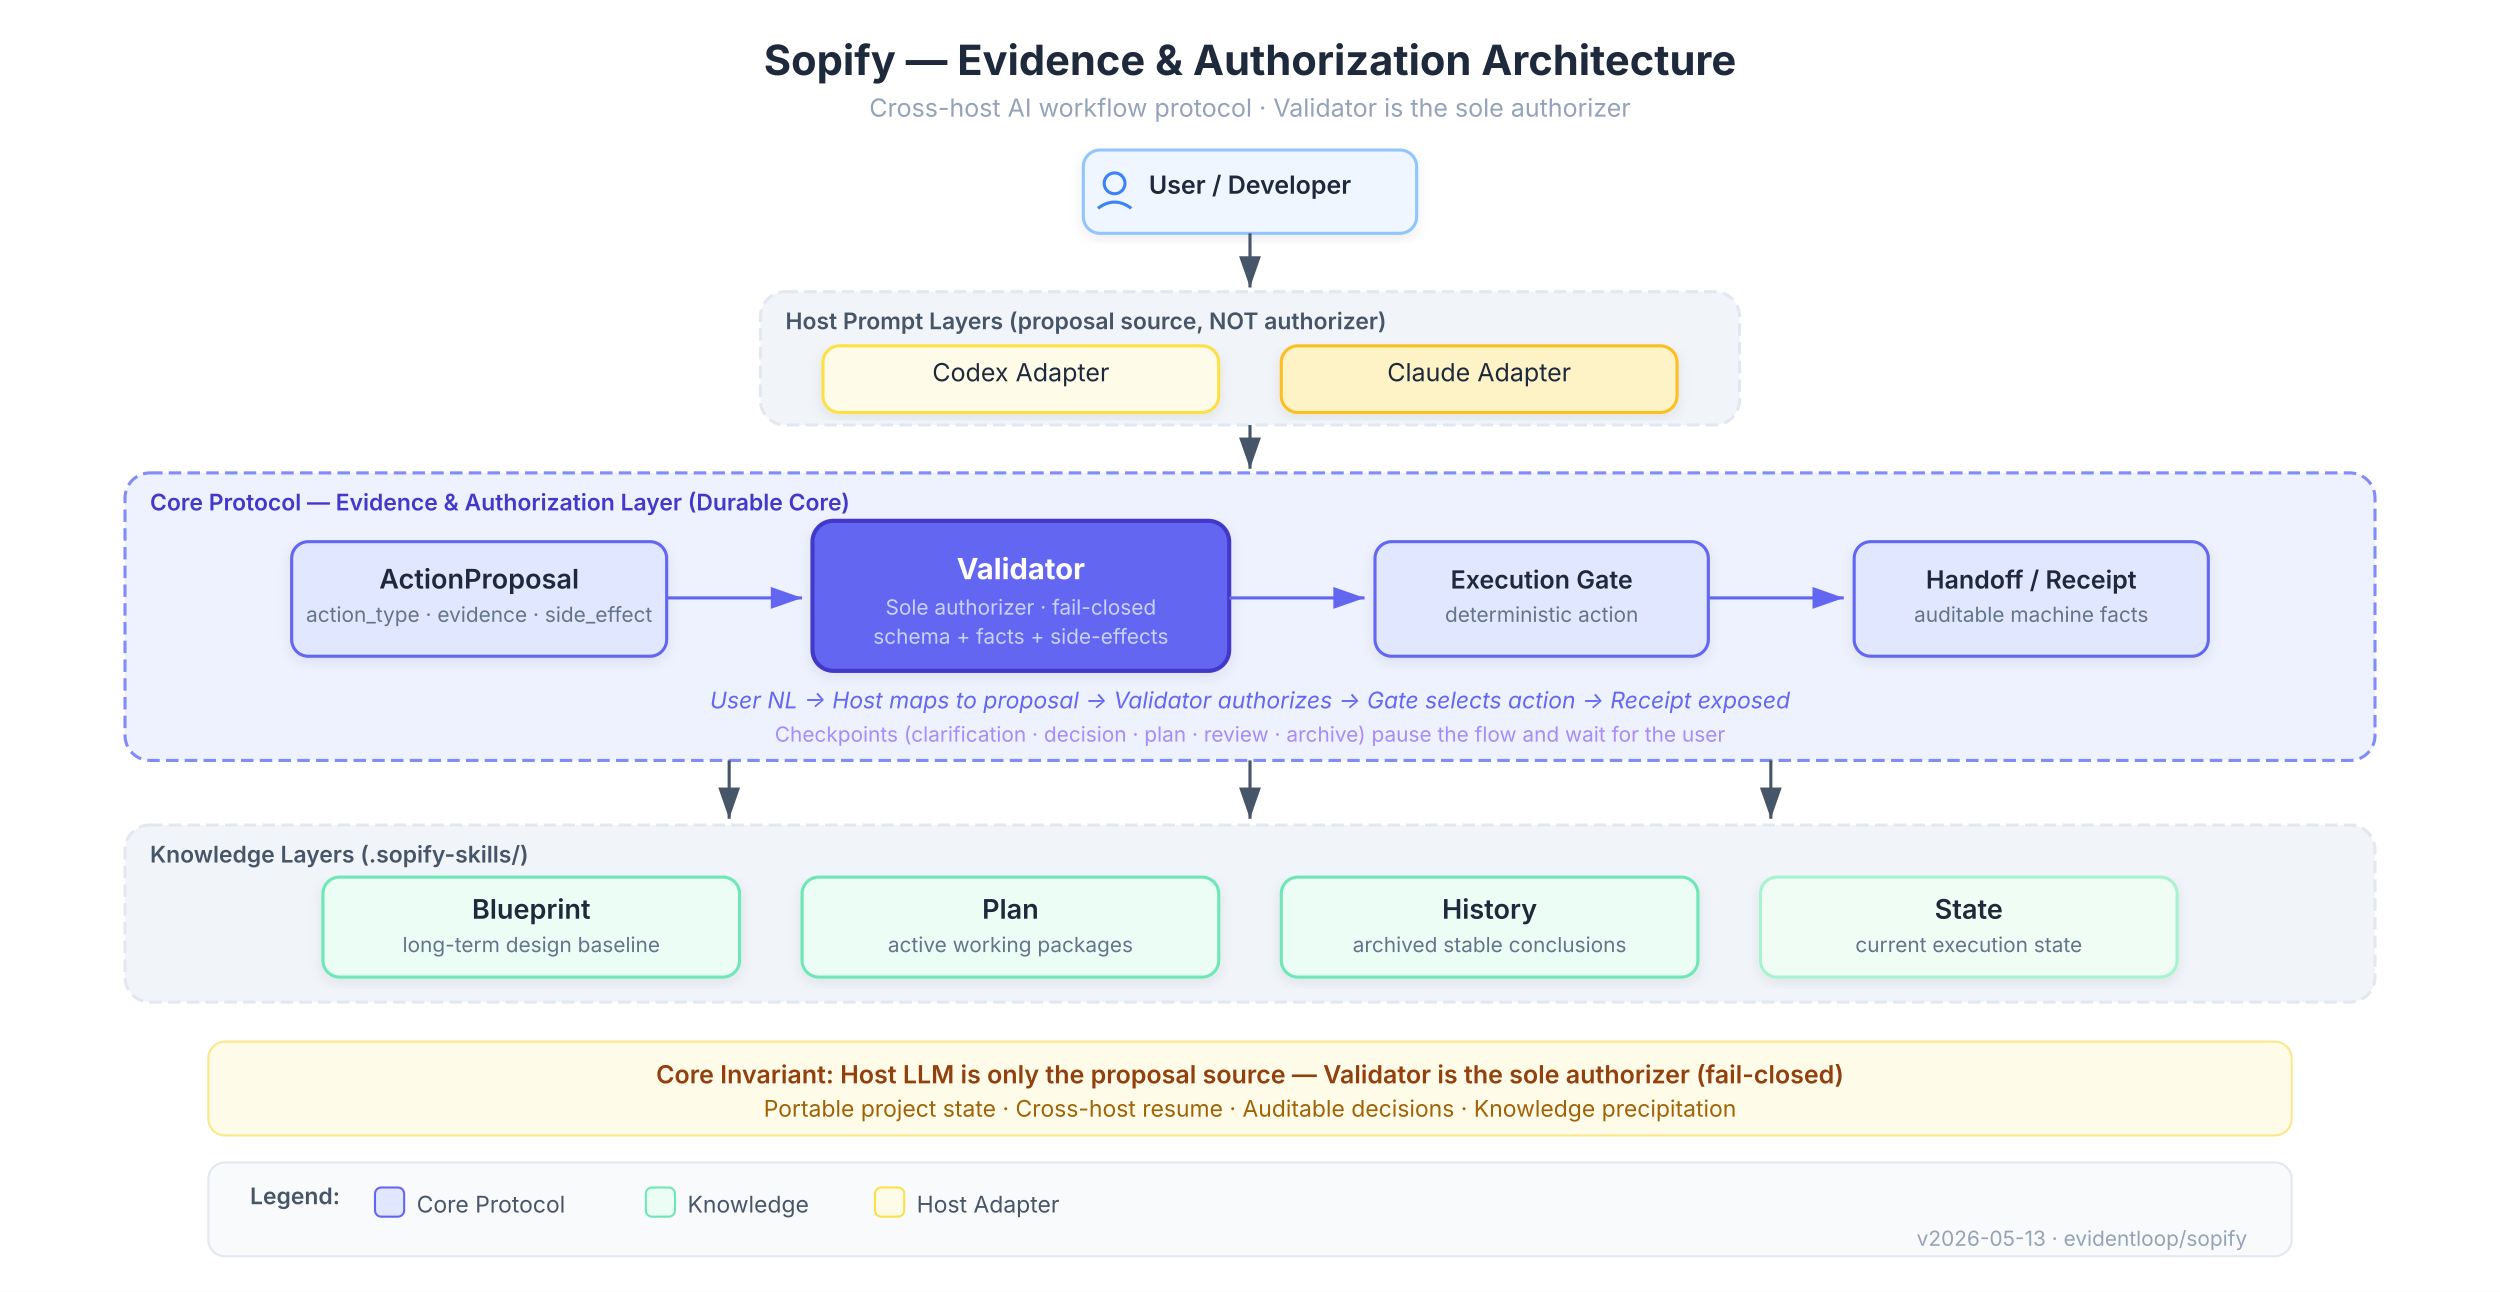
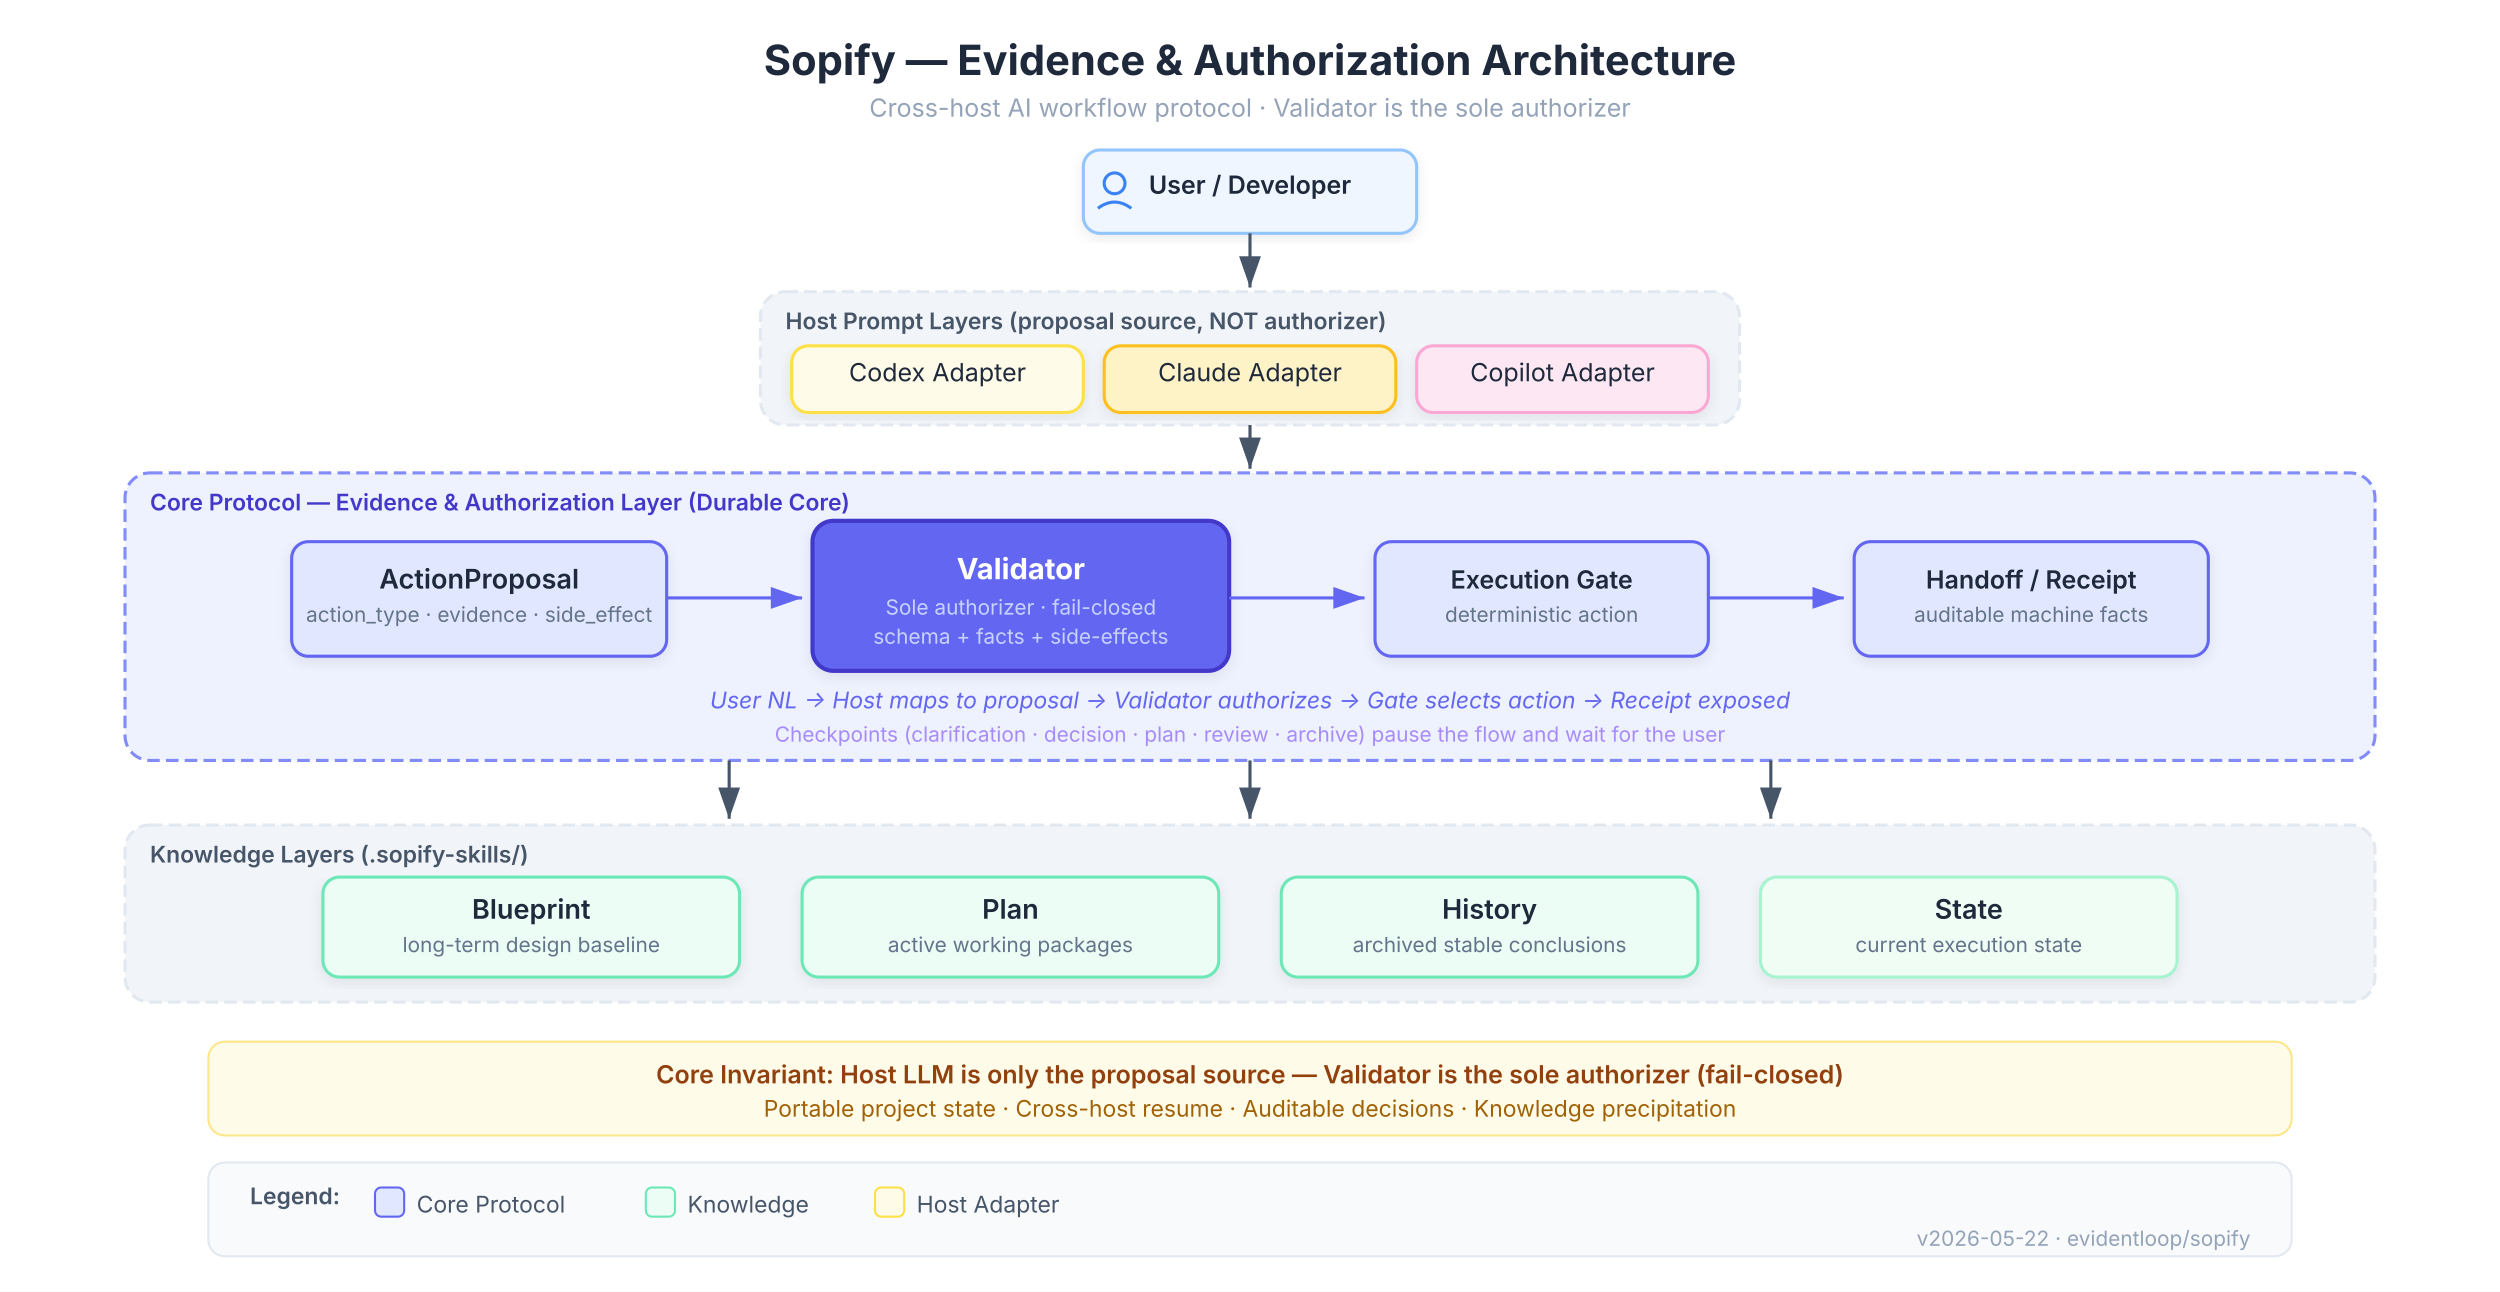
<svg xmlns="http://www.w3.org/2000/svg" viewBox="0 0 1200 620">
  <defs>
    <marker id="arrow" markerWidth="10" markerHeight="7" refX="10" refY="3.5" orient="auto">
      <polygon points="0 0, 10 3.5, 0 7" fill="#475569" />
    </marker>
    <marker id="arrow-accent" markerWidth="10" markerHeight="7" refX="10" refY="3.5" orient="auto">
      <polygon points="0 0, 10 3.5, 0 7" fill="#6366f1" />
    </marker>
    <filter id="shadow" x="-4%" y="-4%" width="108%" height="116%">
      <feDropShadow dx="0" dy="2" stdDeviation="3" flood-color="#000" flood-opacity="0.08" />
    </filter>
  </defs>
  <rect width="1200" height="620" fill="#ffffff" />
  <text x="600" y="36" text-anchor="middle" font-family="Inter,Helvetica,Arial,sans-serif" font-size="20" font-weight="700" fill="#1e293b">Sopify — Evidence &amp; Authorization Architecture</text>
  <text x="600" y="56" text-anchor="middle" font-family="Inter,Helvetica,Arial,sans-serif" font-size="12" fill="#94a3b8">Cross-host AI workflow protocol · Validator is the sole authorizer</text>
  <rect x="520" y="72" width="160" height="40" rx="8" fill="#eff6ff" stroke="#93c5fd" stroke-width="1.5" filter="url(#shadow)" />
  <text x="600" y="93" text-anchor="middle" font-family="Inter,Helvetica,Arial,sans-serif" font-size="12" font-weight="600" fill="#1e293b">User / Developer</text>
  <circle cx="535" cy="88" r="5" fill="none" stroke="#3b82f6" stroke-width="1.5" />
  <path d="M527,100 Q535,94 543,100" fill="none" stroke="#3b82f6" stroke-width="1.5" />
  <line x1="600" y1="112" x2="600" y2="138" stroke="#475569" stroke-width="1.5" marker-end="url(#arrow)" />
  <rect x="365" y="140" width="470" height="64" rx="12" fill="#f1f5f9" stroke="#e2e8f0" stroke-width="1.5" stroke-dasharray="6,3" />
  <text x="377" y="158" font-family="Inter,Helvetica,Arial,sans-serif" font-size="11" font-weight="600" fill="#475569">Host Prompt Layers (proposal source, NOT authorizer)</text>
-   <rect x="395" y="166" width="190" height="32" rx="8" fill="#fefce8" stroke="#fde047" stroke-width="1.5" filter="url(#shadow)" />
-   <text x="490" y="183" text-anchor="middle" font-family="Inter,Helvetica,Arial,sans-serif" font-size="12" fill="#1e293b">Codex Adapter</text>
-   <rect x="615" y="166" width="190" height="32" rx="8" fill="#fef3c7" stroke="#fbbf24" stroke-width="1.5" filter="url(#shadow)" />
-   <text x="710" y="183" text-anchor="middle" font-family="Inter,Helvetica,Arial,sans-serif" font-size="12" fill="#1e293b">Claude Adapter</text>
+   <rect x="380" y="166" width="140" height="32" rx="8" fill="#fefce8" stroke="#fde047" stroke-width="1.5" filter="url(#shadow)" />
+   <text x="450" y="183" text-anchor="middle" font-family="Inter,Helvetica,Arial,sans-serif" font-size="12" fill="#1e293b">Codex Adapter</text>
+   <rect x="530" y="166" width="140" height="32" rx="8" fill="#fef3c7" stroke="#fbbf24" stroke-width="1.5" filter="url(#shadow)" />
+   <text x="600" y="183" text-anchor="middle" font-family="Inter,Helvetica,Arial,sans-serif" font-size="12" fill="#1e293b">Claude Adapter</text>
+   <rect x="680" y="166" width="140" height="32" rx="8" fill="#fce7f3" stroke="#f9a8d4" stroke-width="1.5" filter="url(#shadow)" />
+   <text x="750" y="183" text-anchor="middle" font-family="Inter,Helvetica,Arial,sans-serif" font-size="12" fill="#1e293b">Copilot Adapter</text>
  <line x1="600" y1="204" x2="600" y2="225" stroke="#475569" stroke-width="1.5" marker-end="url(#arrow)" />
  <rect x="60" y="227" width="1080" height="138" rx="12" fill="#eef2ff" stroke="#818cf8" stroke-width="1.5" stroke-dasharray="6,3" />
  <text x="72" y="245" font-family="Inter,Helvetica,Arial,sans-serif" font-size="11" font-weight="600" fill="#4338ca">Core Protocol — Evidence &amp; Authorization Layer (Durable Core)</text>
  <rect x="140" y="260" width="180" height="55" rx="8" fill="#e0e7ff" stroke="#6366f1" stroke-width="1.5" filter="url(#shadow)" />
  <text x="230" y="282.5" text-anchor="middle" font-family="Inter,Helvetica,Arial,sans-serif" font-size="13" font-weight="600" fill="#1e293b">ActionProposal</text>
  <text x="230" y="298.5" text-anchor="middle" font-family="Inter,Helvetica,Arial,sans-serif" font-size="10" fill="#64748b">action_type · evidence · side_effect</text>
  <rect x="390" y="250" width="200" height="72" rx="10" fill="#6366f1" stroke="#4338ca" stroke-width="2" filter="url(#shadow)" />
  <text x="490" y="278" text-anchor="middle" font-family="Inter,Helvetica,Arial,sans-serif" font-size="14" font-weight="700" fill="#ffffff">Validator</text>
  <text x="490" y="295" text-anchor="middle" font-family="Inter,Helvetica,Arial,sans-serif" font-size="10" fill="#c7d2fe">Sole authorizer · fail-closed</text>
  <text x="490" y="309" text-anchor="middle" font-family="Inter,Helvetica,Arial,sans-serif" font-size="10" fill="#c7d2fe">schema + facts + side-effects</text>
  <rect x="660" y="260" width="160" height="55" rx="8" fill="#e0e7ff" stroke="#6366f1" stroke-width="1.5" filter="url(#shadow)" />
  <text x="740" y="282.5" text-anchor="middle" font-family="Inter,Helvetica,Arial,sans-serif" font-size="12" font-weight="600" fill="#1e293b">Execution Gate</text>
  <text x="740" y="298.5" text-anchor="middle" font-family="Inter,Helvetica,Arial,sans-serif" font-size="10" fill="#64748b">deterministic action</text>
  <rect x="890" y="260" width="170" height="55" rx="8" fill="#e0e7ff" stroke="#6366f1" stroke-width="1.5" filter="url(#shadow)" />
  <text x="975" y="282.5" text-anchor="middle" font-family="Inter,Helvetica,Arial,sans-serif" font-size="12" font-weight="600" fill="#1e293b">Handoff / Receipt</text>
  <text x="975" y="298.5" text-anchor="middle" font-family="Inter,Helvetica,Arial,sans-serif" font-size="10" fill="#64748b">auditable machine facts</text>
  <line x1="320" y1="287" x2="385" y2="287" stroke="#6366f1" stroke-width="1.5" marker-end="url(#arrow-accent)" />
  <line x1="590" y1="287" x2="655" y2="287" stroke="#6366f1" stroke-width="1.5" marker-end="url(#arrow-accent)" />
  <line x1="820" y1="287" x2="885" y2="287" stroke="#6366f1" stroke-width="1.5" marker-end="url(#arrow-accent)" />
  <text x="600" y="340" text-anchor="middle" font-family="Inter,Helvetica,Arial,sans-serif" font-size="11" fill="#6366f1" font-style="italic">User NL → Host maps to proposal → Validator authorizes → Gate selects action → Receipt exposed</text>
  <text x="600" y="356" text-anchor="middle" font-family="Inter,Helvetica,Arial,sans-serif" font-size="10" fill="#a78bfa">Checkpoints (clarification · decision · plan · review · archive) pause the flow and wait for the user</text>
  <line x1="350" y1="365" x2="350" y2="393" stroke="#475569" stroke-width="1.5" marker-end="url(#arrow)" />
  <line x1="600" y1="365" x2="600" y2="393" stroke="#475569" stroke-width="1.5" marker-end="url(#arrow)" />
  <line x1="850" y1="365" x2="850" y2="393" stroke="#475569" stroke-width="1.5" marker-end="url(#arrow)" />
  <rect x="60" y="396" width="1080" height="85" rx="12" fill="#f1f5f9" stroke="#e2e8f0" stroke-width="1.5" stroke-dasharray="6,3" />
  <text x="72" y="414" font-family="Inter,Helvetica,Arial,sans-serif" font-size="11" font-weight="600" fill="#475569">Knowledge Layers (.sopify-skills/)</text>
  <rect x="155" y="421" width="200" height="48" rx="8" fill="#ecfdf5" stroke="#6ee7b7" stroke-width="1.5" filter="url(#shadow)" />
  <text x="255" y="441" text-anchor="middle" font-family="Inter,Helvetica,Arial,sans-serif" font-size="13" font-weight="600" fill="#1e293b">Blueprint</text>
  <text x="255" y="457" text-anchor="middle" font-family="Inter,Helvetica,Arial,sans-serif" font-size="10" fill="#64748b">long-term design baseline</text>
  <rect x="385" y="421" width="200" height="48" rx="8" fill="#ecfdf5" stroke="#6ee7b7" stroke-width="1.5" filter="url(#shadow)" />
  <text x="485" y="441" text-anchor="middle" font-family="Inter,Helvetica,Arial,sans-serif" font-size="13" font-weight="600" fill="#1e293b">Plan</text>
  <text x="485" y="457" text-anchor="middle" font-family="Inter,Helvetica,Arial,sans-serif" font-size="10" fill="#64748b">active working packages</text>
  <rect x="615" y="421" width="200" height="48" rx="8" fill="#ecfdf5" stroke="#6ee7b7" stroke-width="1.5" filter="url(#shadow)" />
  <text x="715" y="441" text-anchor="middle" font-family="Inter,Helvetica,Arial,sans-serif" font-size="13" font-weight="600" fill="#1e293b">History</text>
  <text x="715" y="457" text-anchor="middle" font-family="Inter,Helvetica,Arial,sans-serif" font-size="10" fill="#64748b">archived stable conclusions</text>
  <rect x="845" y="421" width="200" height="48" rx="8" fill="#f0fdf4" stroke="#a7f3d0" stroke-width="1.5" filter="url(#shadow)" />
  <text x="945" y="441" text-anchor="middle" font-family="Inter,Helvetica,Arial,sans-serif" font-size="13" font-weight="600" fill="#1e293b">State</text>
  <text x="945" y="457" text-anchor="middle" font-family="Inter,Helvetica,Arial,sans-serif" font-size="10" fill="#64748b">current execution state</text>
  <rect x="100" y="500" width="1000" height="45" rx="8" fill="#fefce8" stroke="#fde68a" stroke-width="1" />
  <text x="600" y="520" text-anchor="middle" font-family="Inter,Helvetica,Arial,sans-serif" font-size="12" font-weight="600" fill="#92400e">Core Invariant: Host LLM is only the proposal source — Validator is the sole authorizer (fail-closed)</text>
  <text x="600" y="536" text-anchor="middle" font-family="Inter,Helvetica,Arial,sans-serif" font-size="11" fill="#a16207">Portable project state · Cross-host resume · Auditable decisions · Knowledge precipitation</text>
  <rect x="100" y="558" width="1000" height="45" rx="8" fill="#f8fafc" stroke="#e2e8f0" stroke-width="1" />
  <text x="120" y="578" font-family="Inter,Helvetica,Arial,sans-serif" font-size="11" font-weight="600" fill="#475569">Legend:</text>
  <rect x="180" y="570" width="14" height="14" rx="3" fill="#e0e7ff" stroke="#6366f1" stroke-width="1" />
  <text x="200" y="582" font-family="Inter,Helvetica,Arial,sans-serif" font-size="11" fill="#475569">Core Protocol</text>
  <rect x="310" y="570" width="14" height="14" rx="3" fill="#ecfdf5" stroke="#6ee7b7" stroke-width="1" />
  <text x="330" y="582" font-family="Inter,Helvetica,Arial,sans-serif" font-size="11" fill="#475569">Knowledge</text>
  <rect x="420" y="570" width="14" height="14" rx="3" fill="#fefce8" stroke="#fde047" stroke-width="1" />
  <text x="440" y="582" font-family="Inter,Helvetica,Arial,sans-serif" font-size="11" fill="#475569">Host Adapter</text>
-   <text x="920" y="598" font-family="Inter,Helvetica,Arial,sans-serif" font-size="10" fill="#94a3b8">v2026-05-13 · evidentloop/sopify</text>
+   <text x="920" y="598" font-family="Inter,Helvetica,Arial,sans-serif" font-size="10" fill="#94a3b8">v2026-05-22 · evidentloop/sopify</text>
</svg>
